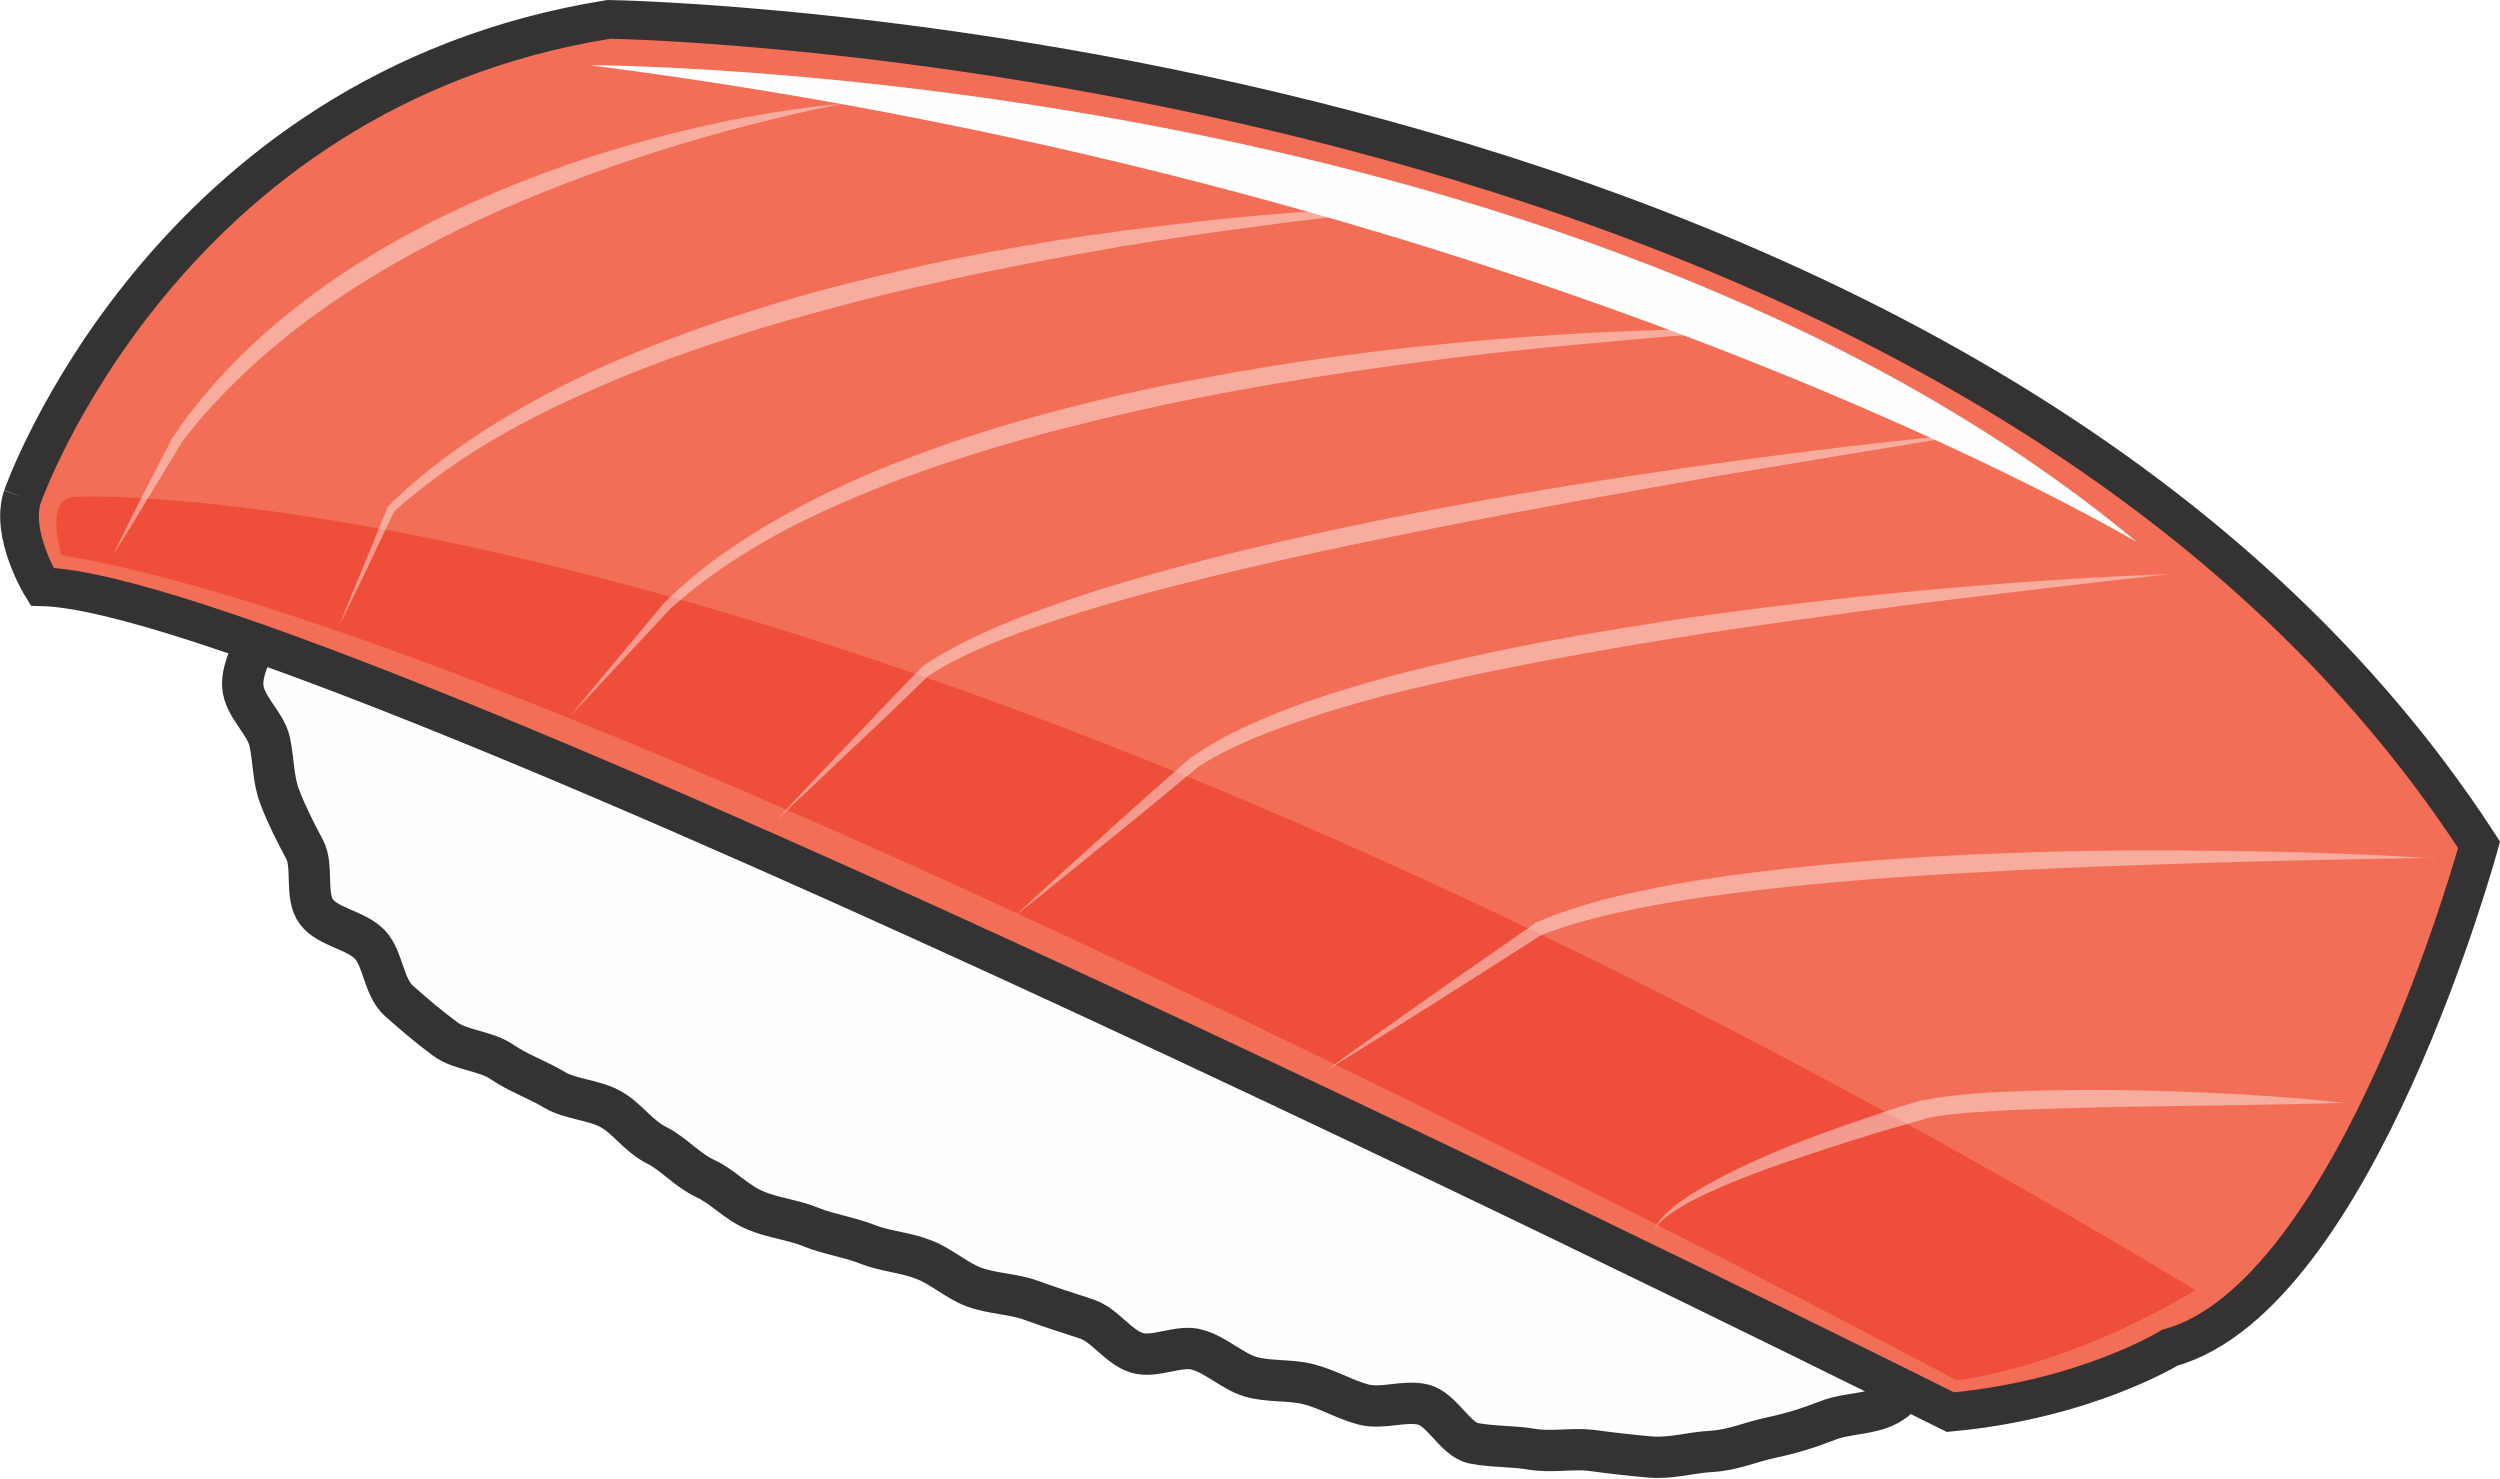
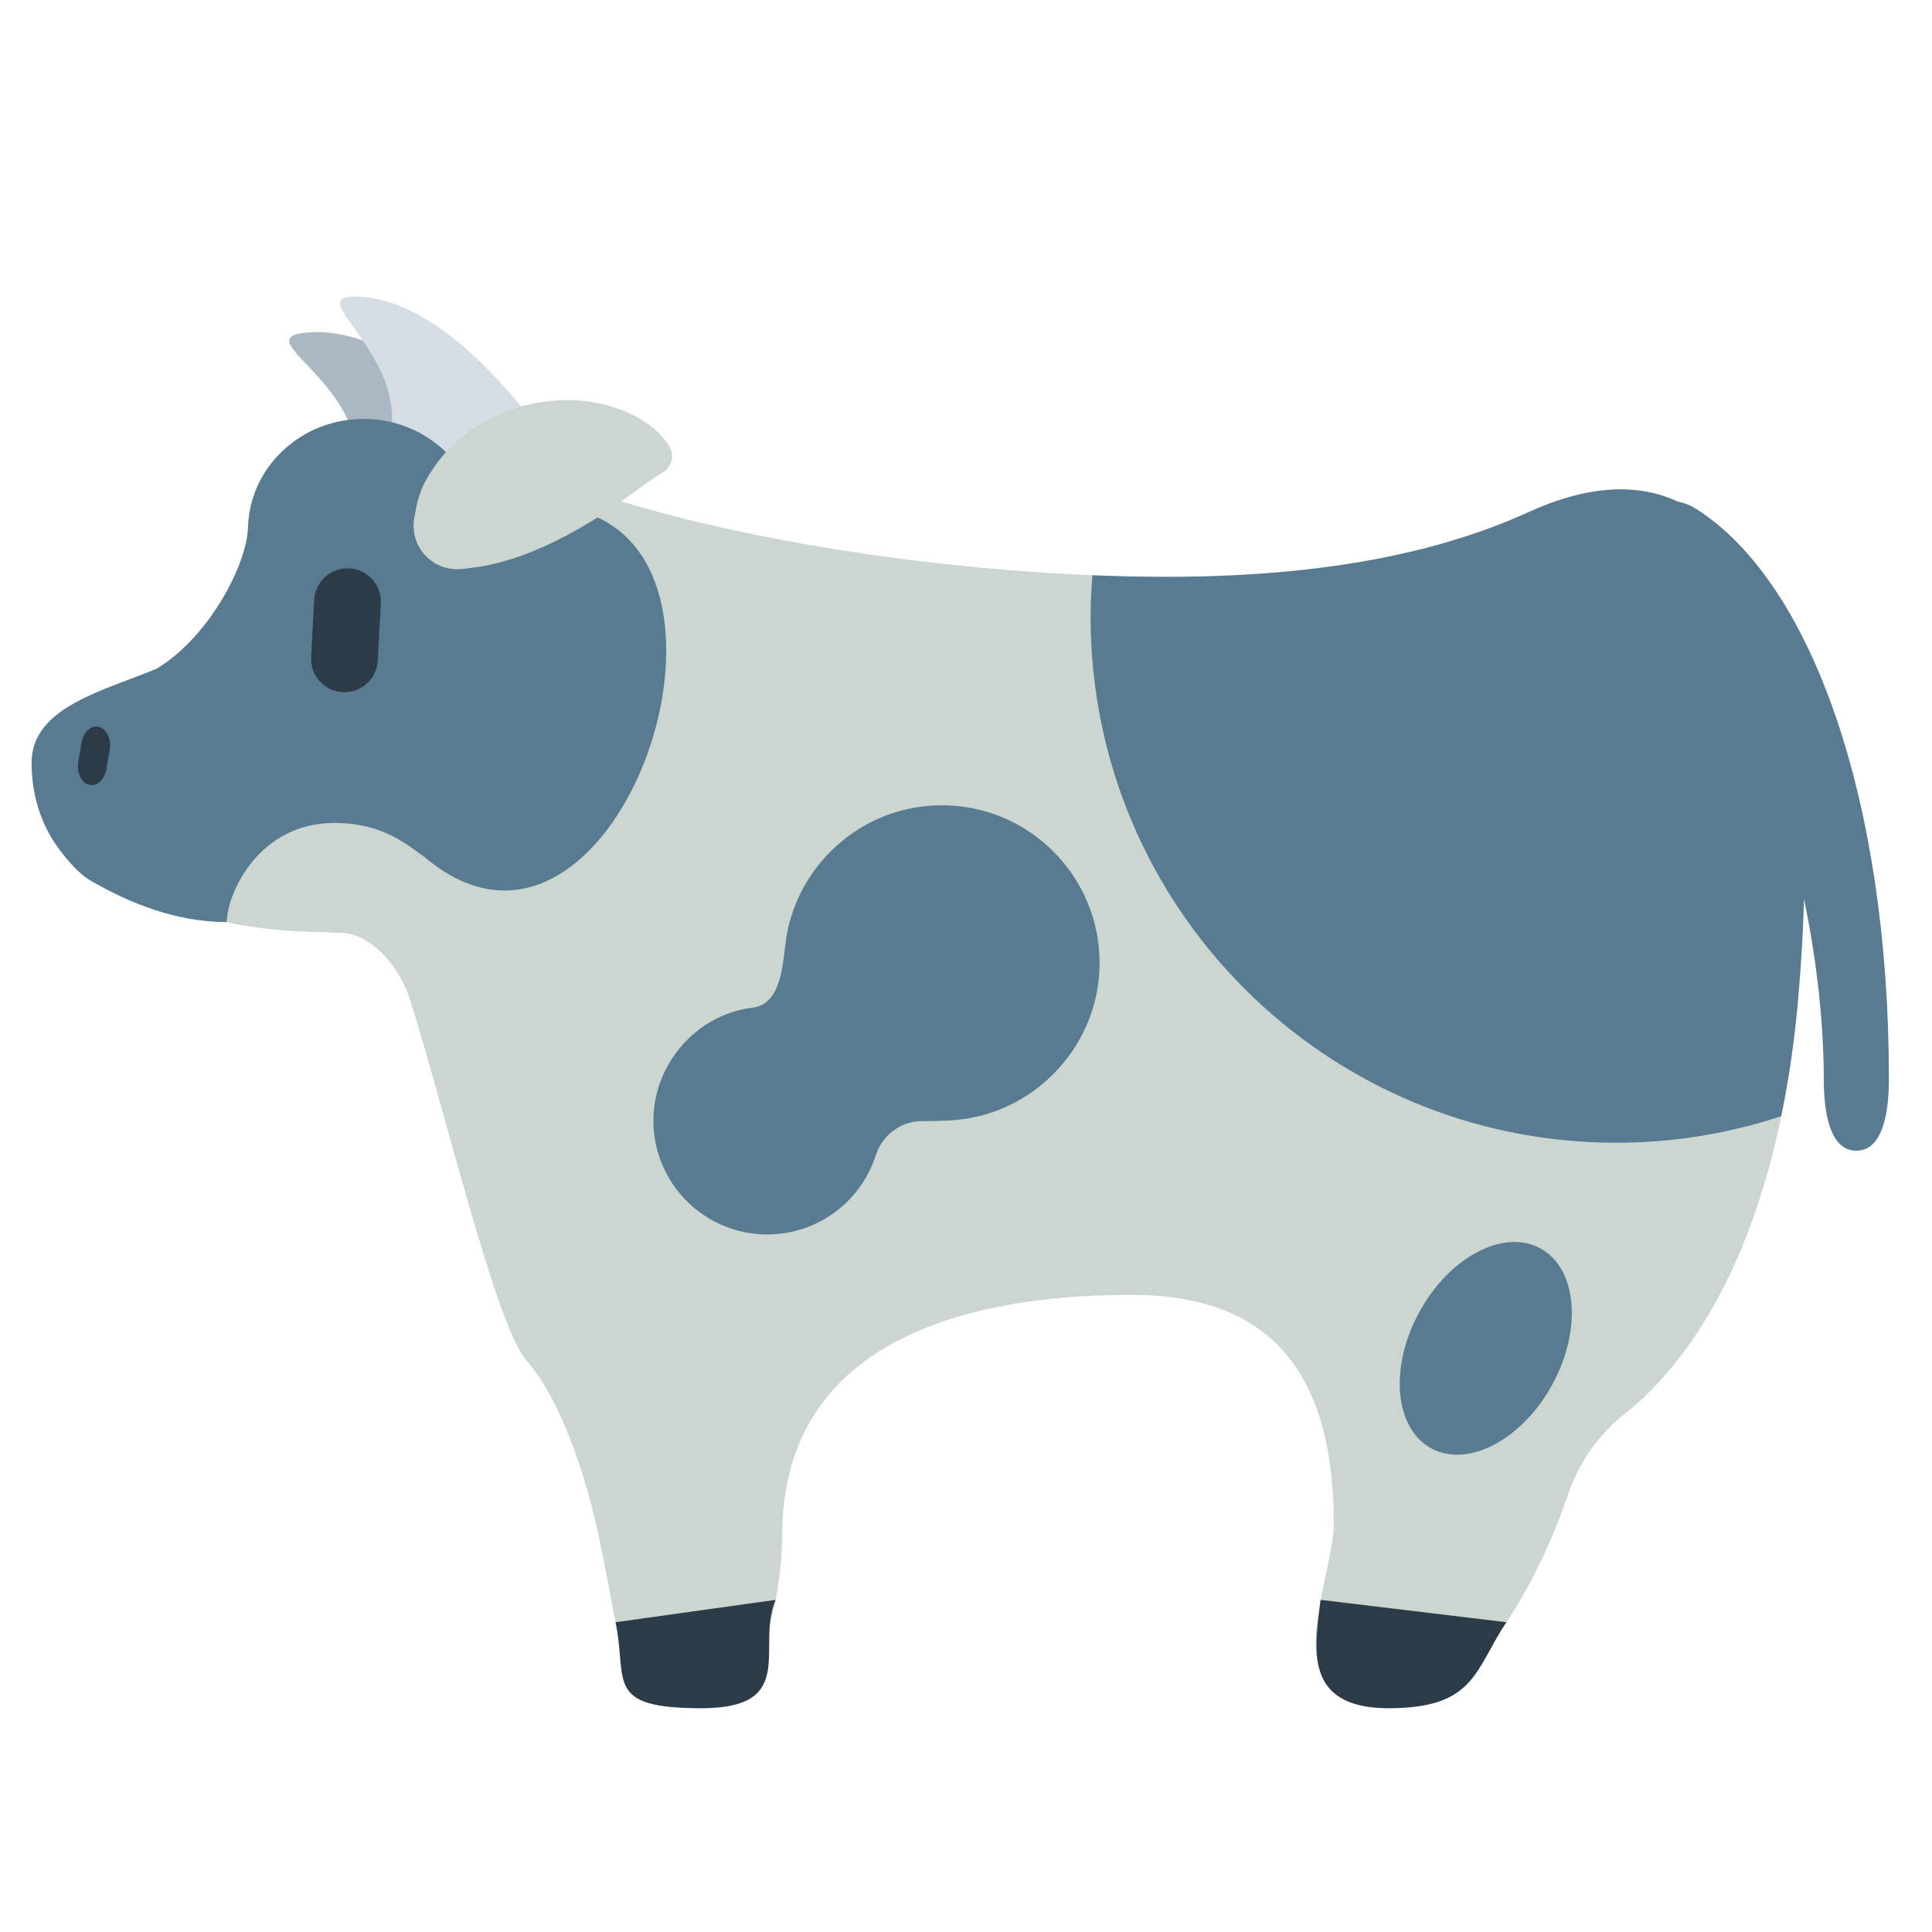
- <svg xmlns="http://www.w3.org/2000/svg" version="1.1" x="0" y="0" width="256" height="151.353" viewBox="0 0 256 151.353" id="svg515">
-   <defs id="defs326" />
-   <g id="Salmon" transform="matrix(0.7758934,0,0,0.7758934,-631.9171,-142.5922)">
-     <g id="g63560">
-       <path style="fill:#fefefe" id="path63556" d="m 848.142,250.99 c -0.504,2.664 1.368,5.544 1.08,8.064 -0.288,2.664 -0.864,5.04 -0.936,7.56 -0.072,2.664 -2.016,5.256 -1.8,7.775 0.216,2.664 2.952,4.752 3.528,7.2 0.576,2.592 0.432,5.04 1.368,7.416 0.936,2.448 2.016,4.536 3.24,6.84 1.224,2.232 0,6.192 1.584,8.28 1.512,2.016 5.184,2.376 7.056,4.32 1.728,1.8 1.8,5.616 3.816,7.416 1.872,1.656 3.96,3.456 6.12,5.04 2.016,1.512 5.256,1.512 7.488,3.024 2.088,1.44 4.608,2.304 6.912,3.672 2.16,1.296 5.185,1.296 7.488,2.592 2.088,1.152 3.672,3.6 6.049,4.752 2.16,1.08 3.96,3.24 6.408,4.392 2.232,1.008 4.104,3.168 6.552,4.176 2.304,1.008 4.968,1.224 7.416,2.232 2.304,0.936 4.968,1.296 7.344,2.232 2.304,0.936 5.04,1.08 7.416,2.016 2.376,0.864 4.392,2.808 6.768,3.672 2.376,0.864 5.112,0.864 7.488,1.728 2.376,0.864 4.824,1.656 7.272,2.448 2.448,0.792 4.176,3.672 6.624,4.464 2.448,0.792 5.688,-1.152 8.136,-0.36 2.448,0.72 4.536,2.808 6.912,3.528 2.448,0.72 5.256,0.36 7.704,1.008 2.52,0.648 4.752,2.016 7.2,2.664 2.52,0.648 5.4,-0.576 7.848,0 2.52,0.576 4.248,4.608 6.696,5.112 2.593,0.504 5.257,0.36 7.705,0.792 2.592,0.432 5.328,-0.144 7.776,0.144 2.664,0.36 5.184,0.648 7.632,0.864 2.808,0.288 5.544,-0.576 8.208,-0.72 2.808,-0.144 5.184,-1.224 7.848,-1.8 2.736,-0.576 5.04,-1.296 7.632,-2.304 2.592,-1.008 5.544,-0.72 7.992,-2.088 2.376,-1.368 3.744,-3.96 5.976,-5.688 2.16,-1.656 6.984,-0.216 9.072,-2.16 1.944,-1.872 2.808,-5.112 4.608,-7.2 1.8,-2.016 4.608,-3.456 6.264,-5.688 1.512,-1.944 2.448,-4.896 3.456,-7.272 0.936,-2.304 -1.872,-5.76 -1.296,-8.352 0.504,-2.448 2.304,-4.536 2.52,-7.128 0.216,-2.52 -0.072,-4.968 -0.216,-7.56 -0.072,-2.592 0.216,-5.112 -0.144,-7.56 -0.432,-2.664 1.944,-6.048 1.296,-8.28 -0.864,-2.664 -3.168,-4.824 -4.248,-7.128 -1.224,-2.448 -3.888,-4.032 -5.4,-6.12 -1.512,-2.232 -1.512,-5.832 -3.312,-7.704 -1.872,-1.944 -3.816,-4.248 -5.904,-5.832 -2.16,-1.584 -6.624,0.504 -9,-0.792 -2.304,-1.224 -3.672,-4.392 -6.192,-5.328 -2.448,-0.935 -5.616,0.432 -8.208,-0.287 -2.52,-0.721 -4.464,-3.456 -7.128,-4.104 -2.52,-0.576 -5.328,-0.072 -7.992,-0.576 -2.592,-0.432 -5.328,0.144 -7.992,-0.216 -2.592,-0.36 -4.752,-4.248 -7.344,-4.608 -2.592,-0.36 -5.616,1.872 -8.208,1.512 -2.592,-0.36 -5.329,-0.36 -7.921,-0.792 -2.663,-0.36 -4.896,-2.88 -7.488,-3.312 -2.52,-0.504 -5.616,1.368 -8.136,0.792 -2.52,-0.576 -4.176,-4.392 -6.696,-5.112 -2.52,-0.648 -4.752,-2.088 -7.2,-2.808 -2.448,-0.72 -5.112,-0.792 -7.632,-1.584 -2.448,-0.792 -5.328,-0.216 -7.848,-1.08 -2.448,-0.792 -4.608,-2.664 -7.056,-3.456 -2.448,-0.792 -5.184,-0.936 -7.632,-1.728 -2.448,-0.792 -5.256,-0.72 -7.704,-1.44 -2.52,-0.72 -5.112,-1.08 -7.56,-1.8 -2.52,-0.72 -5.4,0.288 -7.92,-0.36 -2.52,-0.576 -4.464,-3.672 -6.984,-4.176 -2.592,-0.504 -5.184,-0.504 -7.704,-0.864 -2.592,-0.36 -5.112,-1.872 -7.632,-2.016 -2.592,-0.144 -5.329,-0.936 -7.921,-0.864 -2.592,0.072 -4.896,3.888 -7.488,4.176 -2.592,0.288 -5.4,-1.224 -7.92,-0.648 -2.52,0.576 -4.464,2.808 -6.912,3.744 -2.376,0.864 -5.4,0.288 -7.776,1.44 -2.232,1.152 -3.096,4.536 -5.328,5.976 -4.68,3.168 -5.976,1.44 -9.648,5.688 z" />
-       <path style="fill-opacity:0;stroke:#343232;stroke-width:5.453" id="path63558" d="m 848.142,250.99 c -0.504,2.664 1.368,5.544 1.08,8.064 -0.288,2.664 -0.864,5.04 -0.936,7.56 -0.072,2.664 -2.016,5.256 -1.8,7.775 0.216,2.664 2.952,4.752 3.528,7.2 0.576,2.592 0.432,5.04 1.368,7.416 0.936,2.448 2.016,4.536 3.24,6.84 1.224,2.232 0,6.192 1.584,8.28 1.512,2.016 5.184,2.376 7.056,4.32 1.728,1.8 1.8,5.616 3.816,7.416 1.872,1.656 3.96,3.456 6.12,5.04 2.016,1.512 5.256,1.512 7.488,3.024 2.088,1.44 4.608,2.304 6.912,3.672 2.16,1.296 5.185,1.296 7.488,2.592 2.088,1.152 3.672,3.6 6.049,4.752 2.16,1.08 3.96,3.24 6.408,4.392 2.232,1.008 4.104,3.168 6.552,4.176 2.304,1.008 4.968,1.224 7.416,2.232 2.304,0.936 4.968,1.296 7.344,2.232 2.304,0.936 5.04,1.08 7.416,2.016 2.376,0.864 4.392,2.808 6.768,3.672 2.376,0.864 5.112,0.864 7.488,1.728 2.376,0.864 4.824,1.656 7.272,2.448 2.448,0.792 4.176,3.672 6.624,4.464 2.448,0.792 5.688,-1.152 8.136,-0.36 2.448,0.72 4.536,2.808 6.912,3.528 2.448,0.72 5.256,0.36 7.704,1.008 2.52,0.648 4.752,2.016 7.2,2.664 2.52,0.648 5.4,-0.576 7.848,0 2.52,0.576 4.248,4.608 6.696,5.112 2.593,0.504 5.257,0.36 7.705,0.792 2.592,0.432 5.328,-0.144 7.776,0.144 2.664,0.36 5.184,0.648 7.632,0.864 2.808,0.288 5.544,-0.576 8.208,-0.72 2.808,-0.144 5.184,-1.224 7.848,-1.8 2.736,-0.576 5.04,-1.296 7.632,-2.304 2.592,-1.008 5.544,-0.72 7.992,-2.088 2.376,-1.368 3.744,-3.96 5.976,-5.688 2.16,-1.656 6.984,-0.216 9.072,-2.16 1.944,-1.872 2.808,-5.112 4.608,-7.2 1.8,-2.016 4.608,-3.456 6.264,-5.688 1.512,-1.944 2.448,-4.896 3.456,-7.272 0.936,-2.304 -1.872,-5.76 -1.296,-8.352 0.504,-2.448 2.304,-4.536 2.52,-7.128 0.216,-2.52 -0.072,-4.968 -0.216,-7.56 -0.072,-2.592 0.216,-5.112 -0.144,-7.56 -0.432,-2.664 1.944,-6.048 1.296,-8.28 -0.864,-2.664 -3.168,-4.824 -4.248,-7.128 -1.224,-2.448 -3.888,-4.032 -5.4,-6.12 -1.512,-2.232 -1.512,-5.832 -3.312,-7.704 -1.872,-1.944 -3.816,-4.248 -5.904,-5.832 -2.16,-1.584 -6.624,0.504 -9,-0.792 -2.304,-1.224 -3.672,-4.392 -6.192,-5.328 -2.448,-0.935 -5.616,0.432 -8.208,-0.287 -2.52,-0.721 -4.464,-3.456 -7.128,-4.104 -2.52,-0.576 -5.328,-0.072 -7.992,-0.576 -2.592,-0.432 -5.328,0.144 -7.992,-0.216 -2.592,-0.36 -4.752,-4.248 -7.344,-4.608 -2.592,-0.36 -5.616,1.872 -8.208,1.512 -2.592,-0.36 -5.329,-0.36 -7.921,-0.792 -2.663,-0.36 -4.896,-2.88 -7.488,-3.312 -2.52,-0.504 -5.616,1.368 -8.136,0.792 -2.52,-0.576 -4.176,-4.392 -6.696,-5.112 -2.52,-0.648 -4.752,-2.088 -7.2,-2.808 -2.448,-0.72 -5.112,-0.792 -7.632,-1.584 -2.448,-0.792 -5.328,-0.216 -7.848,-1.08 -2.448,-0.792 -4.608,-2.664 -7.056,-3.456 -2.448,-0.792 -5.184,-0.936 -7.632,-1.728 -2.448,-0.792 -5.256,-0.72 -7.704,-1.44 -2.52,-0.72 -5.112,-1.08 -7.56,-1.8 -2.52,-0.72 -5.4,0.288 -7.92,-0.36 -2.52,-0.576 -4.464,-3.672 -6.984,-4.176 -2.592,-0.504 -5.184,-0.504 -7.704,-0.864 -2.592,-0.36 -5.112,-1.872 -7.632,-2.016 -2.592,-0.144 -5.329,-0.936 -7.921,-0.864 -2.592,0.072 -4.896,3.888 -7.488,4.176 -2.592,0.288 -5.4,-1.224 -7.92,-0.648 -2.52,0.576 -4.464,2.808 -6.912,3.744 -2.376,0.864 -5.4,0.288 -7.776,1.44 -2.232,1.152 -3.096,4.536 -5.328,5.976 -4.68,3.168 -5.976,1.44 -9.648,5.688" />
-     </g>
-     <g id="g63588">
-       <g id="g63566">
-         <path style="fill:#f26e56" id="path63562" d="m 817.398,249.334 c 0,0 18.72,-53.64 77.4,-63 0,0 177.842,2.592 246.819,108.935 0,0 -16.2,59.544 -40.825,66.384 0,0 -11.088,6.84 -28.944,8.496 0,0 -216.146,-108.071 -251.858,-108.935 0,0 -4.248,-6.84 -2.592,-11.88 z" />
-         <path style="fill-opacity:0;stroke:#343232;stroke-width:5.106" id="path63564" d="m 817.398,249.334 c 0,0 18.72,-53.64 77.4,-63 0,0 177.842,2.592 246.819,108.935 0,0 -16.2,59.544 -40.825,66.384 0,0 -11.088,6.84 -28.944,8.496 0,0 -216.146,-108.071 -251.858,-108.935 0,0 -4.248,-6.84 -2.592,-11.88" />
-       </g>
-       <path style="fill:#ef4f3a" id="path63570" d="m 825.03,249.334 c 0,0 97.849,-4.248 279.146,104.687 0,0 -14.472,9.36 -31.464,11.952 0,0 -182.954,-97.848 -250.202,-108.935 0,0 -2.52,-8.496 2.52,-7.632 z" />
-       <path style="fill:#fefefe;fill-opacity:0.431" id="path63572" d="m 1123.761,329.325 c -9.217,0.288 -18.505,0.36 -27.649,0.504 -4.608,0.072 -9.216,0.216 -13.824,0.36 -2.304,0.072 -4.608,0.216 -6.84,0.36 -2.304,0.144 -4.536,0.36 -6.696,0.792 h 0.072 c -3.168,0.936 -6.336,1.8 -9.504,2.808 -3.168,1.008 -6.264,2.016 -9.432,3.096 -3.096,1.08 -6.192,2.232 -9.216,3.6 -1.512,0.648 -2.952,1.368 -4.392,2.232 -0.72,0.432 -1.368,0.864 -2.016,1.368 -0.648,0.504 -1.224,1.08 -1.584,1.872 0.288,-0.792 0.792,-1.512 1.368,-2.088 0.576,-0.648 1.224,-1.152 1.872,-1.656 1.368,-1.008 2.808,-1.872 4.248,-2.664 2.952,-1.656 5.976,-3.024 9.072,-4.32 3.096,-1.296 6.192,-2.448 9.36,-3.528 3.168,-1.08 6.264,-2.16 9.504,-3.096 h 0.072 0.072 c 4.68,-0.864 9.36,-1.08 13.968,-1.224 4.608,-0.144 9.288,-0.144 13.896,-0.072 9.216,0.216 18.504,0.648 27.649,1.656 z" />
-       <path style="fill:#fefefe;fill-opacity:0.431" id="path63574" d="m 1135.713,296.997 c -9.936,0.144 -19.873,0.36 -29.809,0.648 -4.968,0.144 -9.936,0.36 -14.904,0.504 -4.968,0.216 -9.936,0.432 -14.832,0.72 -9.864,0.504 -19.8,1.224 -29.592,2.376 -4.896,0.576 -9.792,1.224 -14.616,2.16 -4.824,0.936 -9.648,2.016 -14.184,3.816 l 0.144,-0.072 -7.128,4.536 c -2.377,1.512 -4.753,3.024 -7.129,4.536 -4.752,2.952 -9.504,5.976 -14.328,8.928 4.536,-3.312 9.144,-6.552 13.752,-9.792 2.305,-1.656 4.608,-3.24 6.913,-4.824 l 6.912,-4.824 0.072,-0.072 0.072,-0.072 c 4.68,-2.016 9.576,-3.312 14.472,-4.32 4.896,-1.008 9.864,-1.8 14.76,-2.376 9.864,-1.224 19.872,-1.944 29.808,-2.376 4.968,-0.216 9.936,-0.36 14.904,-0.432 4.968,-0.072 9.936,-0.072 14.904,0 9.936,0.072 19.873,0.36 29.809,1.008 z" />
-       <path style="fill:#fefefe;fill-opacity:0.431" id="path63576" d="m 1100.792,259.558 c -10.944,1.152 -21.816,2.52 -32.688,3.816 -10.872,1.44 -21.744,2.88 -32.544,4.608 -5.4,0.864 -10.8,1.799 -16.2,2.807 -5.4,1.008 -10.728,2.088 -16.057,3.312 -5.328,1.224 -10.584,2.592 -15.768,4.32 -5.184,1.728 -10.296,3.6 -14.832,6.48 l 0.072,-0.072 c -4.032,3.312 -8.064,6.696 -12.096,9.936 -4.104,3.312 -8.136,6.624 -12.24,9.864 3.816,-3.6 7.704,-7.056 11.592,-10.584 3.888,-3.528 7.776,-6.984 11.736,-10.44 v 0 h 0.072 c 2.304,-1.584 4.824,-2.952 7.344,-4.104 2.52,-1.152 5.112,-2.16 7.704,-3.096 5.256,-1.8 10.512,-3.312 15.912,-4.608 5.328,-1.295 10.729,-2.448 16.129,-3.456 5.4,-1.008 10.872,-1.871 16.272,-2.735 10.872,-1.584 21.816,-2.88 32.76,-3.888 10.944,-1.008 21.888,-1.8 32.904,-2.16 z" />
-       <path style="fill:#fefefe;fill-opacity:0.431" id="path63578" d="m 1076.096,240.838 c -11.808,1.872 -23.616,3.888 -35.424,5.832 -11.808,2.088 -23.544,4.176 -35.28,6.48 -11.737,2.304 -23.473,4.752 -34.993,7.704 -5.76,1.44 -11.52,3.096 -17.208,4.968 -2.808,0.936 -5.616,1.944 -8.352,3.096 -2.736,1.152 -5.4,2.448 -7.848,4.032 l 0.072,-0.073 c -3.312,3.24 -6.624,6.408 -10.008,9.576 -3.312,3.168 -6.696,6.336 -10.08,9.504 3.096,-3.384 6.336,-6.768 9.504,-10.08 3.168,-3.384 6.336,-6.695 9.576,-10.007 l 0.072,-0.072 0.072,-0.072 c 2.52,-1.728 5.256,-3.168 7.992,-4.392 2.736,-1.296 5.544,-2.376 8.424,-3.384 5.688,-2.088 11.448,-3.744 17.208,-5.328 11.592,-3.096 23.328,-5.616 35.137,-7.848 11.808,-2.232 23.616,-4.104 35.496,-5.76 11.88,-1.656 23.76,-3.096 35.712,-4.176 z" />
-       <path style="fill:#fefefe;fill-opacity:0.431" id="path63580" d="m 1048.88,227.23 c -6.408,0.36 -12.744,0.792 -19.152,1.368 -6.336,0.576 -12.744,1.152 -19.08,1.872 -6.336,0.72 -12.673,1.584 -18.937,2.52 -6.336,0.936 -12.6,2.016 -18.864,3.24 -6.264,1.224 -12.456,2.664 -18.648,4.248 -6.12,1.584 -12.24,3.456 -18.216,5.544 -3.024,1.08 -5.976,2.232 -8.856,3.456 -2.952,1.224 -5.832,2.592 -8.64,4.032 -5.616,2.952 -10.944,6.408 -15.624,10.656 v 0 c -4.392,4.68 -8.712,9.432 -13.177,14.111 4.033,-4.967 8.209,-9.863 12.313,-14.831 v 0 0 c 4.608,-4.608 9.936,-8.28 15.552,-11.448 5.616,-3.168 11.52,-5.832 17.568,-8.064 6.048,-2.304 12.168,-4.176 18.36,-5.832 6.192,-1.656 12.456,-3.096 18.792,-4.248 6.336,-1.224 12.672,-2.232 19.008,-3.096 6.337,-0.864 12.744,-1.512 19.081,-2.088 12.744,-1.08 25.56,-1.656 38.376,-1.44 z" />
-       <path style="fill:#fefefe;fill-opacity:0.431" id="path63582" d="m 1002.943,211.102 c -6.048,0.576 -12.024,1.224 -18,1.944 -5.976,0.792 -11.952,1.584 -17.928,2.52 -5.976,0.936 -11.88,2.016 -17.784,3.168 -5.904,1.152 -11.808,2.448 -17.64,3.816 -5.832,1.44 -11.664,3.024 -17.424,4.752 -5.76,1.8 -11.448,3.744 -16.993,5.976 -5.544,2.304 -11.016,4.752 -16.2,7.704 -5.256,2.952 -10.152,6.408 -14.616,10.368 l 0.144,-0.144 -3.6,7.56 c -1.224,2.52 -2.448,5.04 -3.672,7.56 1.008,-2.592 2.088,-5.184 3.168,-7.776 l 3.168,-7.776 v -0.072 l 0.072,-0.072 c 4.32,-4.32 9.288,-7.92 14.472,-11.16 5.184,-3.168 10.656,-5.976 16.272,-8.352 5.616,-2.376 11.305,-4.464 17.137,-6.264 5.76,-1.872 11.664,-3.456 17.568,-4.824 5.904,-1.44 11.88,-2.664 17.784,-3.672 5.976,-1.08 11.952,-1.944 18,-2.664 12.024,-1.512 24.12,-2.52 36.216,-2.664 z" />
-       <path style="fill:#fefefe;fill-opacity:0.431" id="path63584" d="m 925.471,197.494 c -8.208,1.656 -16.344,3.744 -24.264,6.264 -7.992,2.52 -15.769,5.472 -23.329,8.928 -7.56,3.528 -14.832,7.56 -21.528,12.384 -6.696,4.824 -12.888,10.512 -17.928,17.064 l 0.072,-0.072 -4.536,7.488 c -1.512,2.52 -3.024,4.968 -4.608,7.488 1.296,-2.664 2.592,-5.256 3.888,-7.848 l 4.032,-7.776 v 0 l 0.072,-0.072 c 4.752,-7.056 10.872,-13.032 17.64,-18.144 6.768,-5.112 14.184,-9.288 21.888,-12.744 7.704,-3.456 15.697,-6.264 23.833,-8.424 8.136,-2.16 16.416,-3.816 24.768,-4.536 z" />
-       <path style="fill:#fefefe" id="path63586" d="m 892.278,192.382 c 0,0 128.522,0 204.266,63 0,0 -78.264,-46.8 -204.266,-63 z" />
-     </g>
-   </g>
+ <svg xmlns="http://www.w3.org/2000/svg" width="800px" height="800px" viewBox="0 0 512 512" aria-hidden="true" role="img" class="iconify iconify--fxemoji" preserveAspectRatio="xMidYMid meet">
+   <path fill="#A9B8C2" d="M83.098 147.706c34.785-39.253-21.594-57.384-2.314-59.53c33.97-3.781 75.945 55.652 75.945 55.652" />
+   <path fill="#D5DEE4" d="M88.784 137.874c39.754-34.211-13.67-59.769 5.724-59.299c34.17.828 67.759 65.373 67.759 65.373" />
+   <path fill="#CCD6D0" d="M476.39 262.182c-1.876-17.513-18.313-146.227-93.687-118.193c-42.521 15.815-149.428 9.695-218.062-11.122l.09-.066c.317-.233.615-.398.916-.632c.598-.445 1.195-.852 1.776-1.3l3.158-2.297l2.608-1.822l2.568-1.649l.08-.051a4.95 4.95 0 0 0 1.536-6.756l-.163-.264c-.11-.169-.269-.45-.502-.748c-.465-.594-1.164-1.589-2.224-2.62c-1.035-1.023-2.322-2.026-3.986-3.133c-1.604-1.021-3.455-1.952-5.564-2.811c-1.008-.393-2.069-.708-3.197-1.074c-1.15-.363-2.261-.569-3.414-.819a37.854 37.854 0 0 0-3.576-.555a47.908 47.908 0 0 0-3.605-.216c-1.249-.053-2.431.006-3.641.076c-1.198.086-2.449.183-3.63.367c-2.356.374-4.755.88-6.985 1.592c-2.278.689-4.414 1.583-6.476 2.568a41.882 41.882 0 0 0-5.728 3.391c-1.748 1.266-3.388 2.583-4.814 4.009c-1.449 1.392-2.706 2.886-3.809 4.329c-.533.757-1.065 1.427-1.524 2.159c-.469.761-.938 1.429-1.32 2.148c-.385.713-.763 1.338-1.06 1.995c-.322.646-.512 1.187-.713 1.749a27.67 27.67 0 0 0-.826 2.638a16.522 16.522 0 0 0-.236 1.024l-.597 3.204a11.48 11.48 0 0 0 .465 5.816L72.146 219.57a19.362 19.362 0 0 0-1.722 5.157c-7.159 6.202-10.3 15.154-10.3 19.634c0 0 8.737 2.469 26.55 2.677c1.008.133 2.043.197 3.107.168c8.474-.234 16.111 9.177 18.708 17.247c9.038 28.094 22.864 86.801 30.932 95.959c9.42 10.693 15.814 31.106 18.884 45.022c7.204 32.665 4.91 47.261 27.586 47.261c16.007 0 21.393-31.135 21.393-45.808c0-57.98 61.915-63.739 92.596-63.739c30.68 0 53.578 14.175 53.578 60.465c0 15.672-17.493 49.081 14.521 49.081c22.606 0 40.494-35.605 47.529-56.532c2.84-8.449 8.031-15.94 15.031-21.459c14.532-11.458 39.556-40.703 45.883-108.731a19.2 19.2 0 0 0-.032-3.79z" />
+   <path fill="#597B91" d="M112.526 227.146l-.006-.021l-.005.013c-4.179-2.859-10.636-9.05-23.916-9.05c-20.242 0-28.477 19.015-28.477 26.273c-13.326 0-25.696-4.93-36.227-11.059c-4.103-2.388-8.457-8.487-9.446-10c-3.833-5.867-6.073-12.947-6.073-21.222c0-14.718 19.308-19.079 33.175-24.885c14.155-8.582 24.158-28.216 24.158-37.746l.029-.008c.612-15.797 14.086-28.425 30.629-28.425c8.54 0 16.258 3.369 21.815 8.799c-.381.426-.749.853-1.101 1.281l-.007.008c-.352.429-.694.857-1.018 1.281c-.533.757-1.065 1.427-1.524 2.159c-.469.761-.938 1.429-1.32 2.148c-.385.713-.763 1.338-1.06 1.995c-.322.646-.512 1.187-.713 1.749a27.67 27.67 0 0 0-.826 2.638a16.522 16.522 0 0 0-.236 1.024l-.597 3.204a11.531 11.531 0 0 0-.172 1.601c-.221 5.807 3.902 10.76 9.463 11.756c.055.01.108.022.163.031c.471.077.949.136 1.438.155c0 0 .308.012.854-.019c.534-.05 1.357-.058 2.327-.195c1.011-.143 2.096-.259 3.297-.44c.611-.079 1.223-.222 1.884-.339c.682-.121 1.373-.303 2.106-.462a82.662 82.662 0 0 0 4.555-1.288c1.567-.538 3.214-1.063 4.847-1.75a49.802 49.802 0 0 0 2.479-1.022l1.25-.541l1.236-.587c1.67-.73 3.297-1.651 4.937-2.446c1.608-.946 3.217-1.726 4.757-2.713c.391-.246.772-.446 1.154-.662l1.122-.71l.875-.559l.106.049c43.04 20.027 1.913 130.467-45.932 89.985zm132.018-13.43c-18.605 2.193-33.734 17.056-36.291 35.614c-.878 6.371-1.166 16.785-8.843 17.715c-14.947 1.81-26.388 15.141-26.251 30.197c.15 16.54 13.605 29.901 30.18 29.901c13.456 0 24.855-8.806 28.75-20.969c1.707-5.333 6.575-9.036 12.174-9.061c3.086-.014 6.292-.089 8.801-.29c20.381-1.634 36.891-18.398 38.237-38.8c1.718-26.049-20.457-47.407-46.757-44.307zm163.692 117.131c-9.724-5.321-24.094 2.219-32.096 16.841c-8.002 14.623-6.605 30.79 3.119 36.112s24.094-2.219 32.096-16.841c8.002-14.623 6.606-30.79-3.119-36.112zm41.181-196.043a13.513 13.513 0 0 0-4.713-1.849c-10.664-5.008-23.898-4.434-39.74 2.807c-34.521 15.778-77.201 18.298-115.46 16.687c-.288 3.659-.479 7.345-.479 11.078c0 76.942 62.373 139.315 139.315 139.315c15.269 0 29.948-2.492 43.695-7.031c1.964-9.515 3.534-20.023 4.55-31.677c.781-8.96 1.281-17.6 1.499-25.881c3.567 17.065 5.238 33.913 5.238 47.695c0 7.49 1.141 19.001 8.63 19.001c7.489 0 8.63-11.511 8.63-19.001c0-73.435-20.273-131.621-51.165-151.144z" />
+   <path fill="#2B3B47" d="M26.095 192.608c2.072.444 3.418 3.114 3.007 5.966l-.885 5.076c-.411 2.851-2.424 4.803-4.496 4.36c-2.072-.443-3.418-3.114-3.007-5.966l.885-5.076c.411-2.852 2.424-4.804 4.496-4.36zm66.467-41.987a8.844 8.844 0 0 0-9.302 8.359l-.815 15.27a8.844 8.844 0 0 0 17.661.943l.815-15.27a8.843 8.843 0 0 0-8.359-9.302zm93.328 302.074c25.923 0 14.308-16.525 19.661-28.714l-42.424 5.923c3.232 15.586-3.161 22.791 22.763 22.791zm164.087-28.714c-1.44 12.113-5.014 28.714 18 28.714s22.788-10.148 31.234-22.79l-49.234-5.924z" />
</svg>
